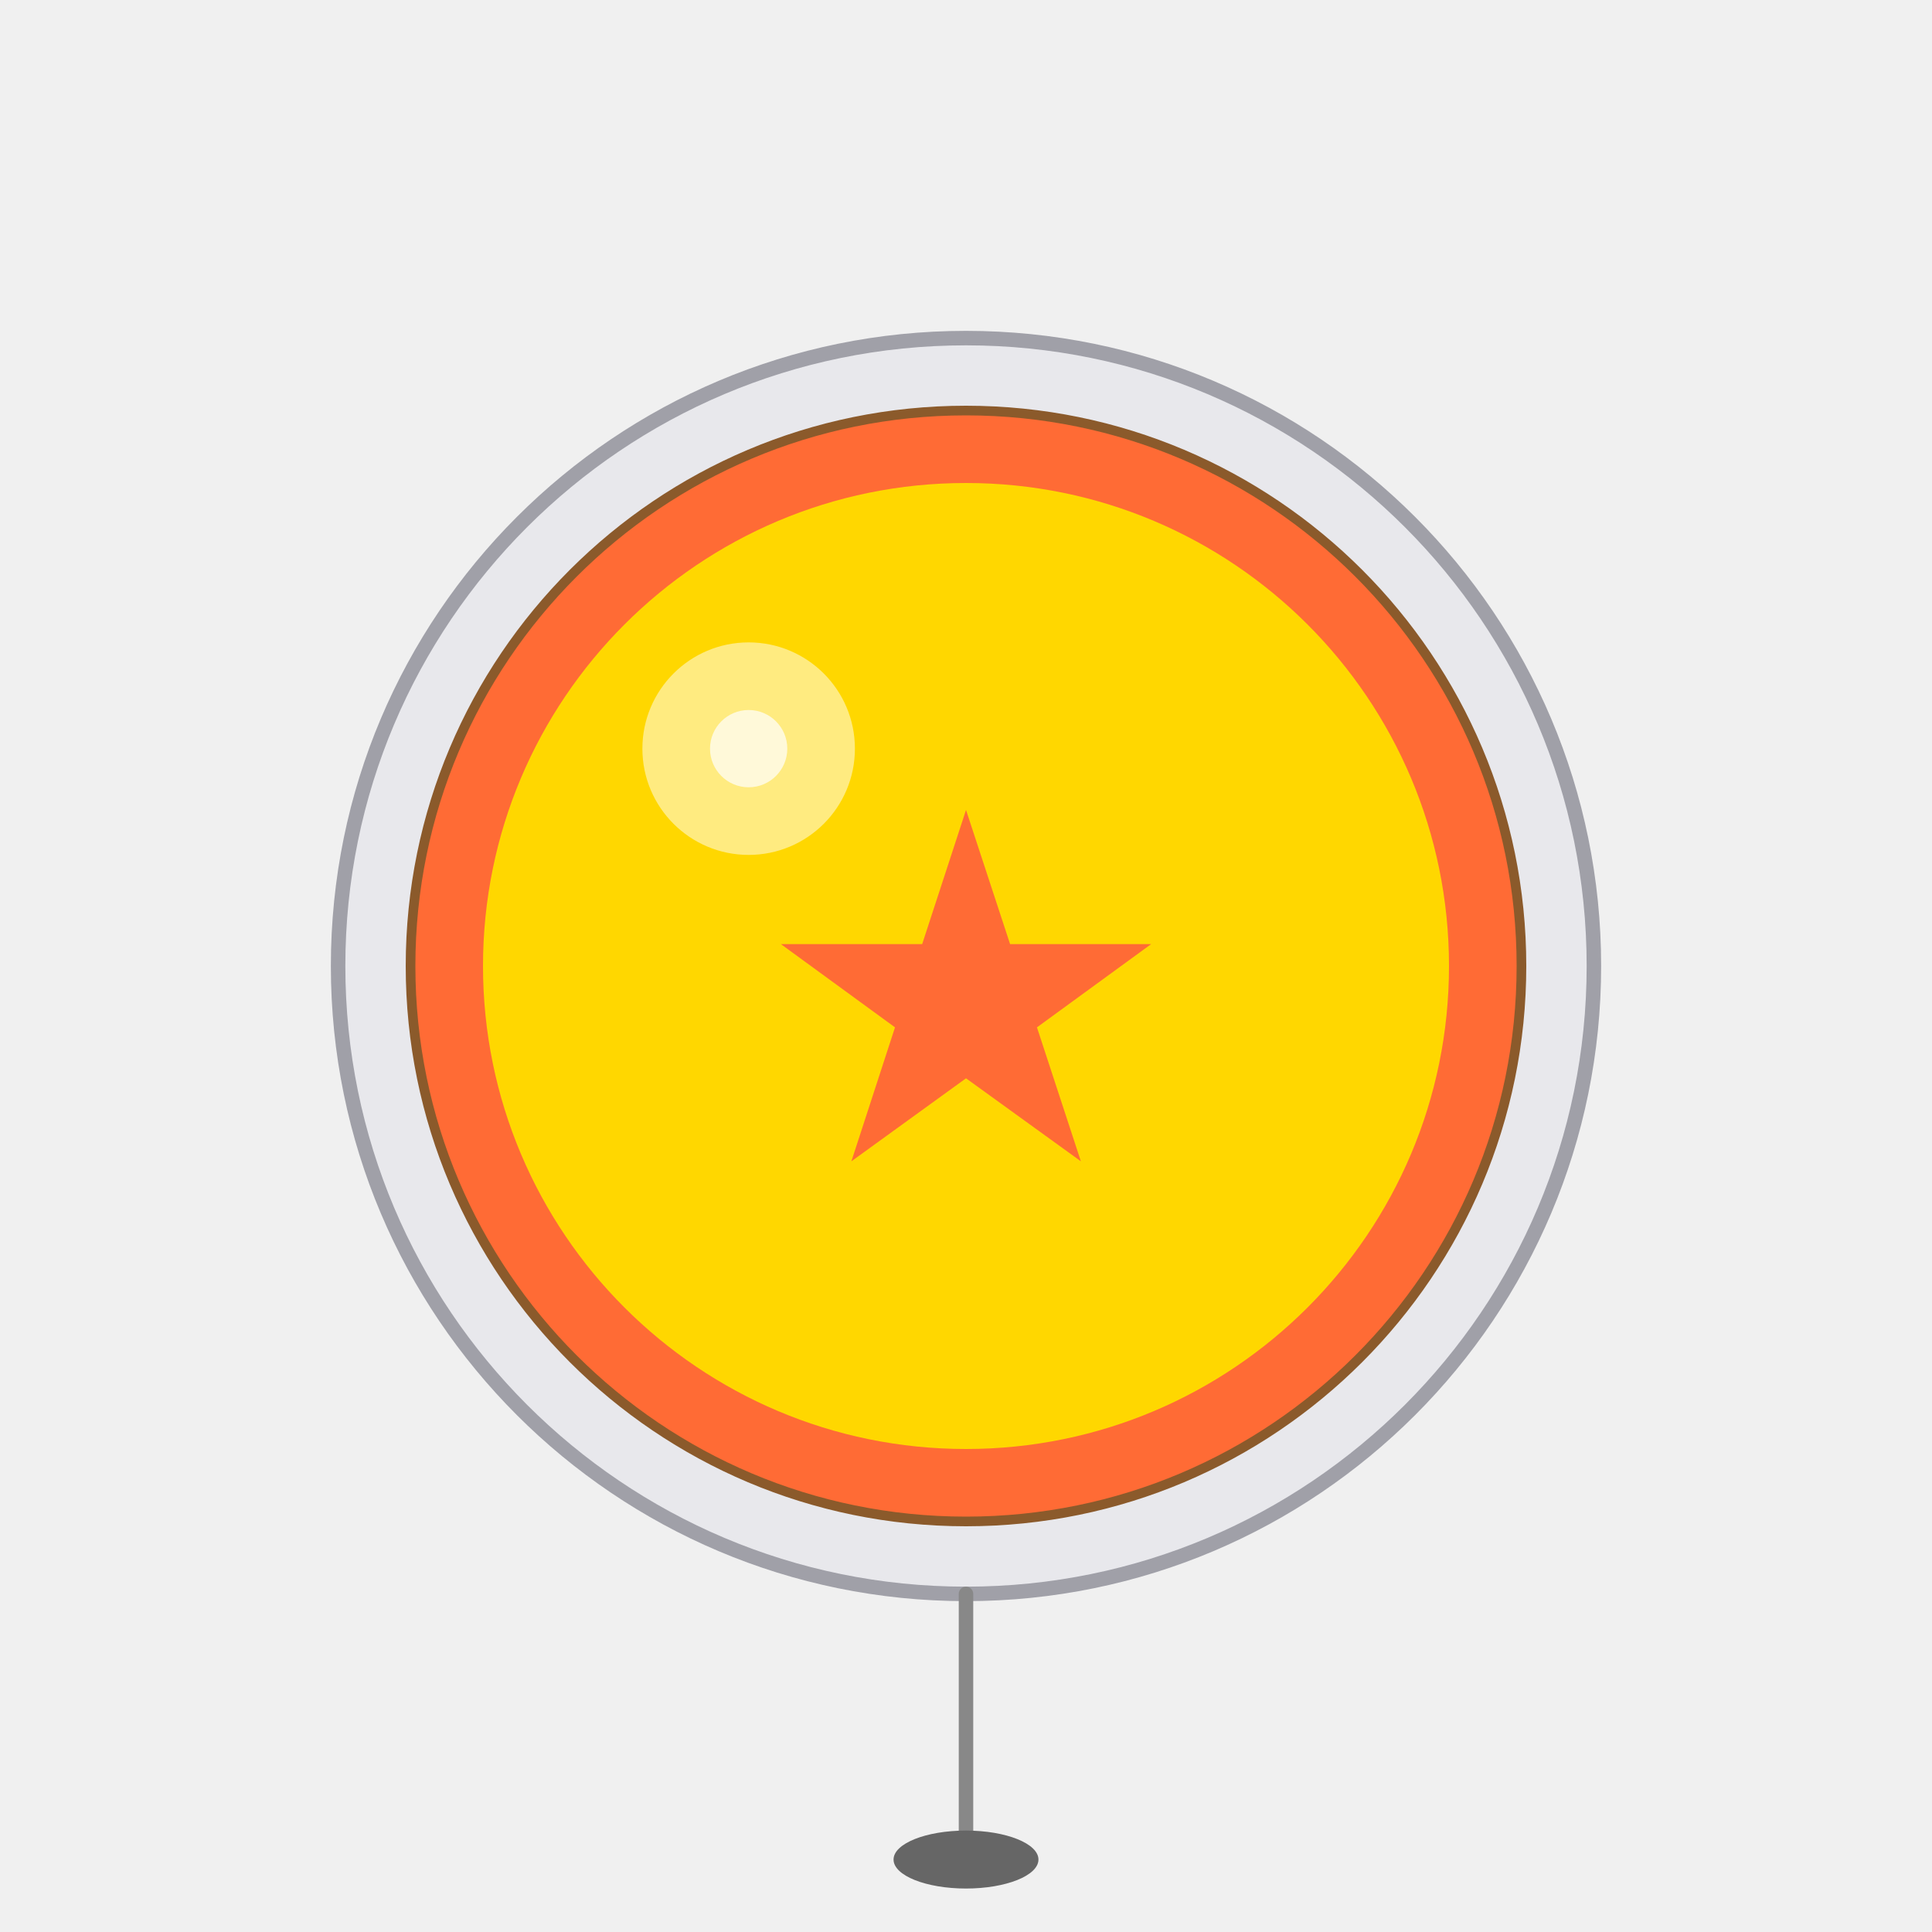
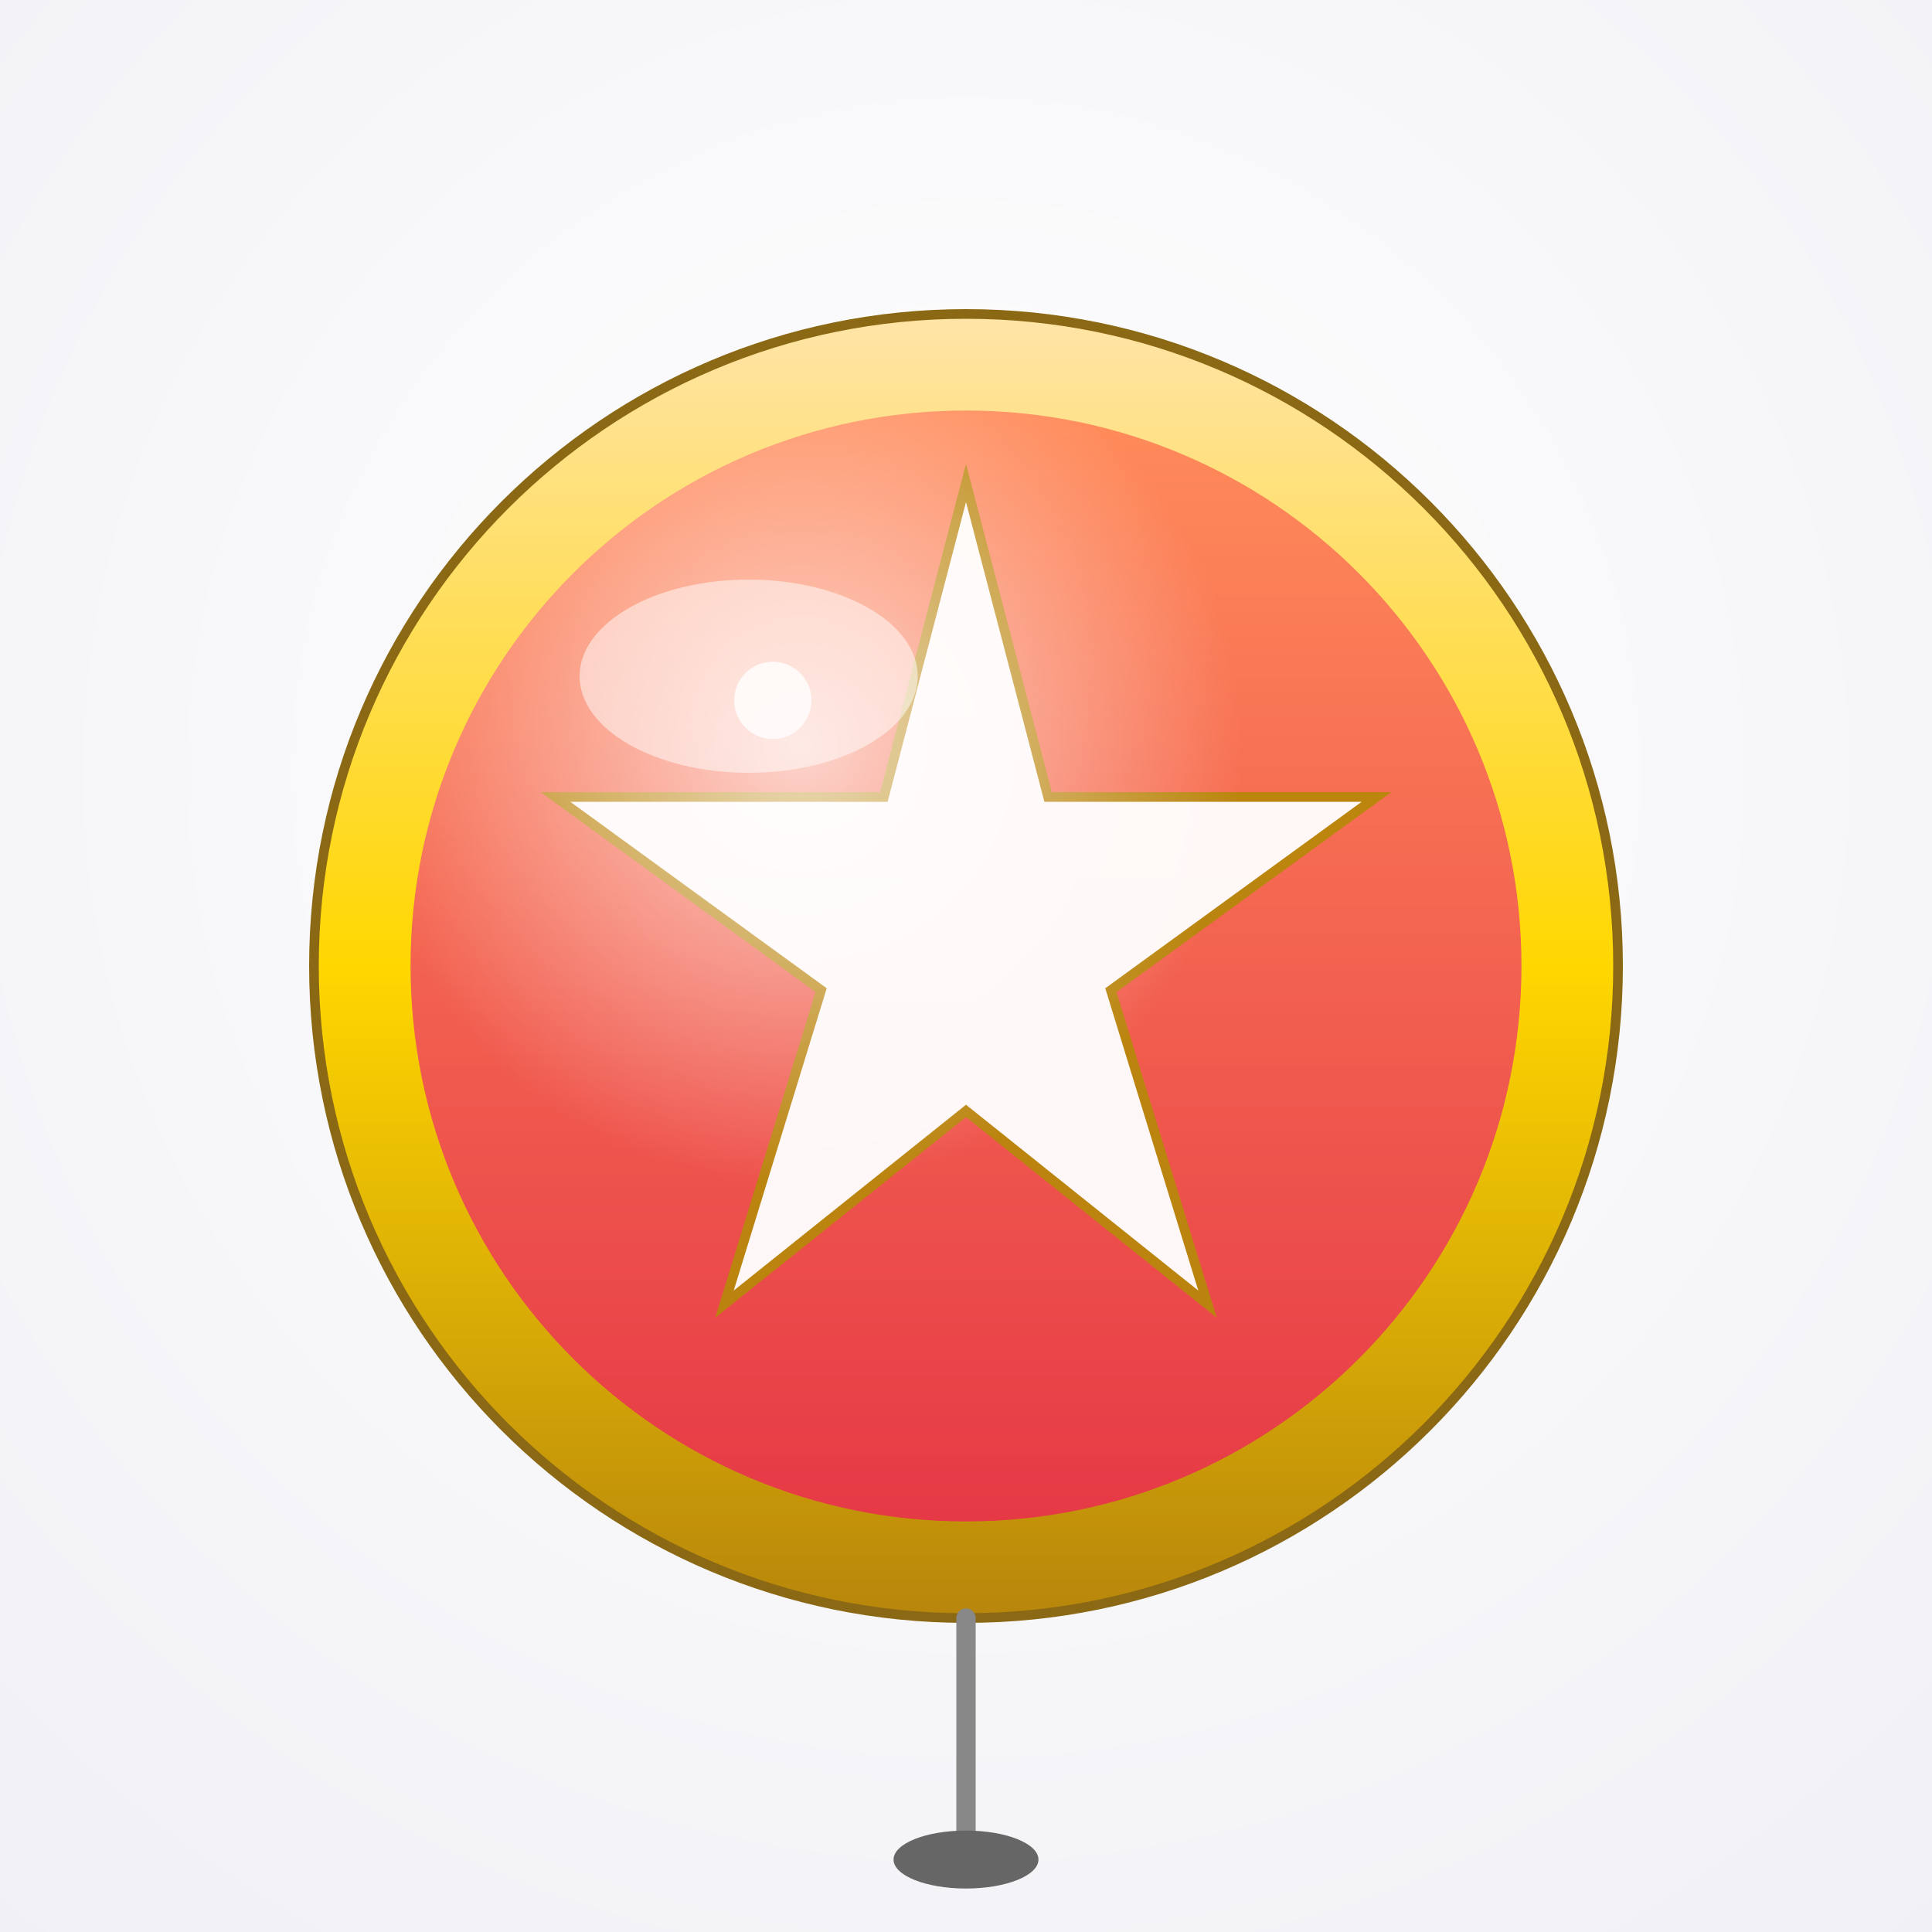
<svg xmlns="http://www.w3.org/2000/svg" viewBox="0 0 400 400" width="400" height="400">
  <defs>
-     <radialGradient id="bg" cx="50%" cy="40%" r="80%">
+     <radialGradient id="bgH" cx="50%" cy="40%" r="80%">
      <stop offset="0%" stop-color="#FFFFFF" />
      <stop offset="100%" stop-color="#F0F0F5" />
    </radialGradient>
+     <linearGradient id="metalRim" x1="0%" y1="0%" x2="0%" y2="100%">
+       <stop offset="0%" stop-color="#FFE4A8" />
+       <stop offset="50%" stop-color="#FFD700" />
+       <stop offset="100%" stop-color="#B8860B" />
+     </linearGradient>
+     <linearGradient id="enamelFill" x1="0%" y1="0%" x2="0%" y2="100%">
+       <stop offset="0%" stop-color="#FF8B5A" />
+       <stop offset="100%" stop-color="#E63946" />
+     </linearGradient>
+     <radialGradient id="shineH" cx="35%" cy="30%" r="40%">
+       <stop offset="0%" stop-color="#FFFFFF" stop-opacity="0.7" />
+       <stop offset="100%" stop-color="#FFFFFF" stop-opacity="0" />
+     </radialGradient>
  </defs>
-   <circle cx="200" cy="200" r="130" fill="#E8E8EC" stroke="#A0A0A8" stroke-width="3" />
-   <circle cx="200" cy="200" r="115" fill="#FF6B35" stroke="#8B5A2B" stroke-width="2" />
-   <circle cx="200" cy="200" r="100" fill="#FFD700" stroke="none" />
-   <text x="200" y="240" font-size="100" text-anchor="middle" fill="#FF6B35" font-family="Arial Black" font-weight="900">★</text>
-   <circle cx="155" cy="155" r="22" fill="#FFFFFF" opacity="0.5" />
-   <circle cx="155" cy="155" r="8" fill="#FFFFFF" opacity="0.7" />
-   <line x1="200" y1="330" x2="200" y2="380" stroke="#888" stroke-width="3" stroke-linecap="round" />
+   <rect width="400" height="400" fill="url(#bgH)" />
+   <circle cx="200" cy="200" r="135" fill="url(#metalRim)" stroke="#8B6914" stroke-width="2" />
+   <circle cx="200" cy="200" r="115" fill="url(#enamelFill)" />
+   <path d="M 200 100 L 217 165 L 285 165 L 230 205 L 250 270 L 200 230 L 150 270 L 170 205 L 115 165 L 183 165 Z" fill="#FFFFFF" opacity="0.95" stroke="#B8860B" stroke-width="2" />
+   <ellipse cx="155" cy="140" rx="35" ry="20" fill="#FFFFFF" opacity="0.5" />
+   <circle cx="160" cy="145" r="8" fill="#FFFFFF" opacity="0.8" />
+   <circle cx="200" cy="200" r="115" fill="url(#shineH)" />
+   <line x1="200" y1="335" x2="200" y2="385" stroke="#888" stroke-width="4" stroke-linecap="round" />
  <ellipse cx="200" cy="385" rx="15" ry="6" fill="#666" />
</svg>
